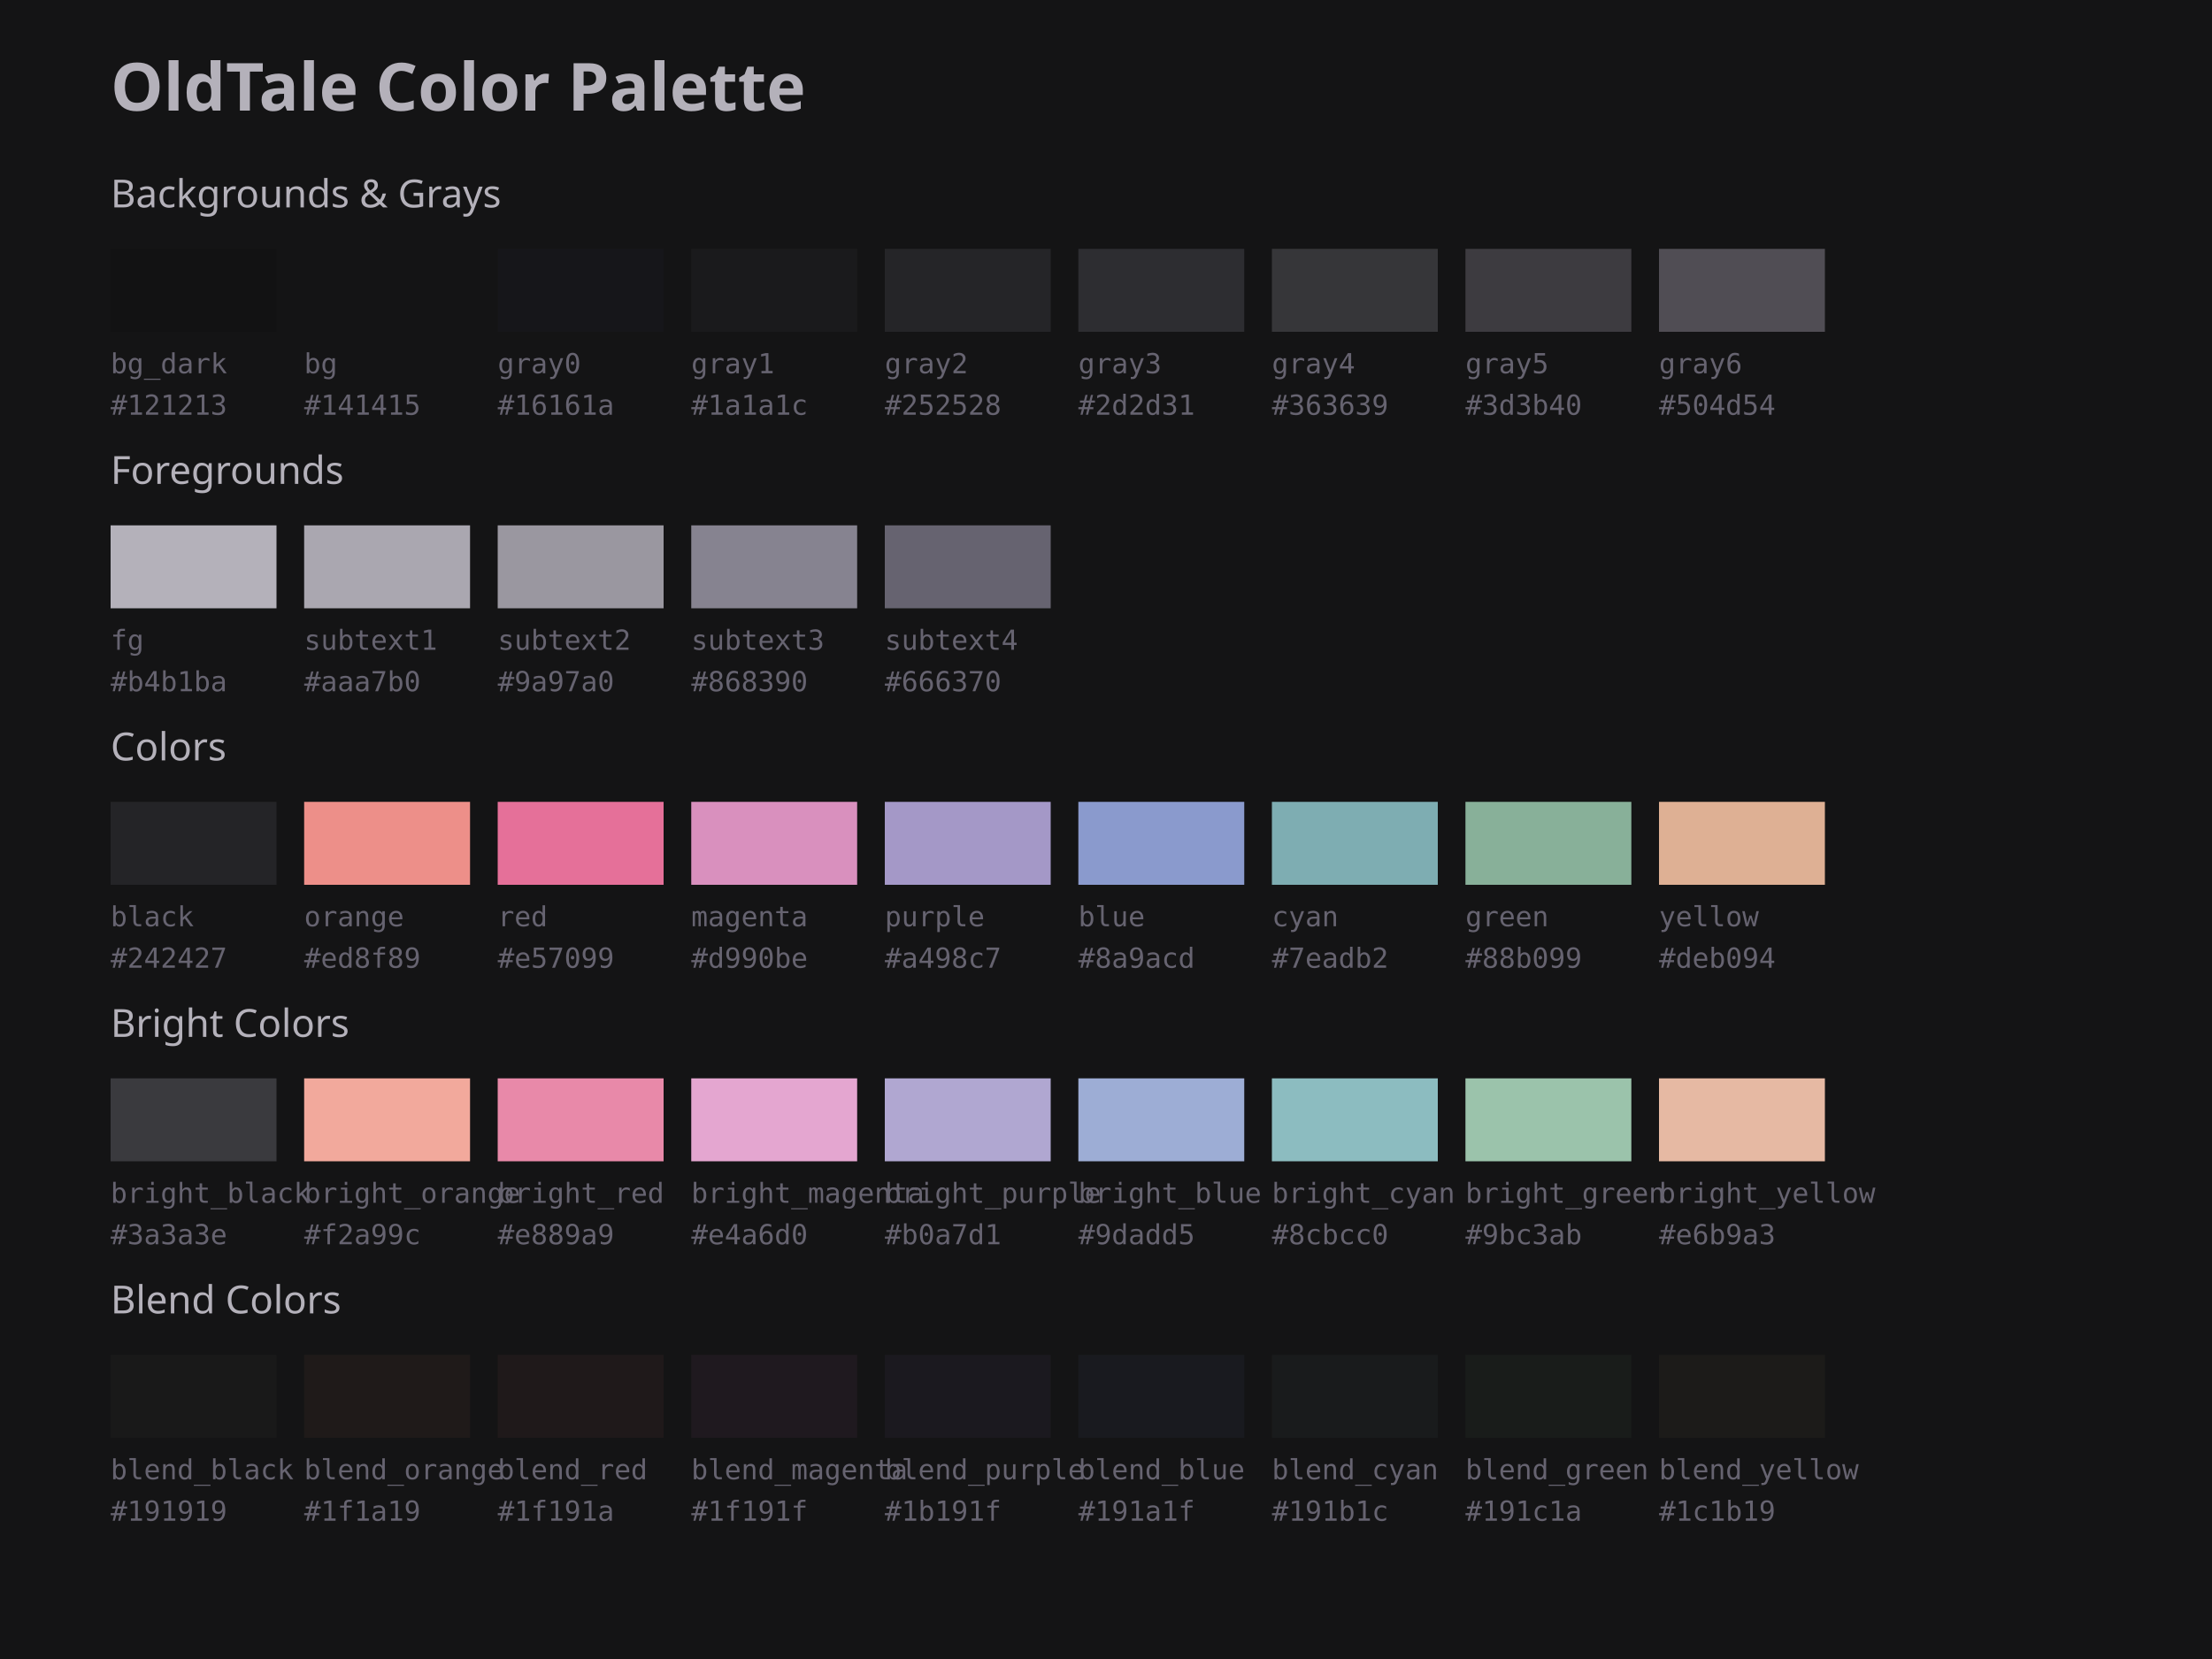
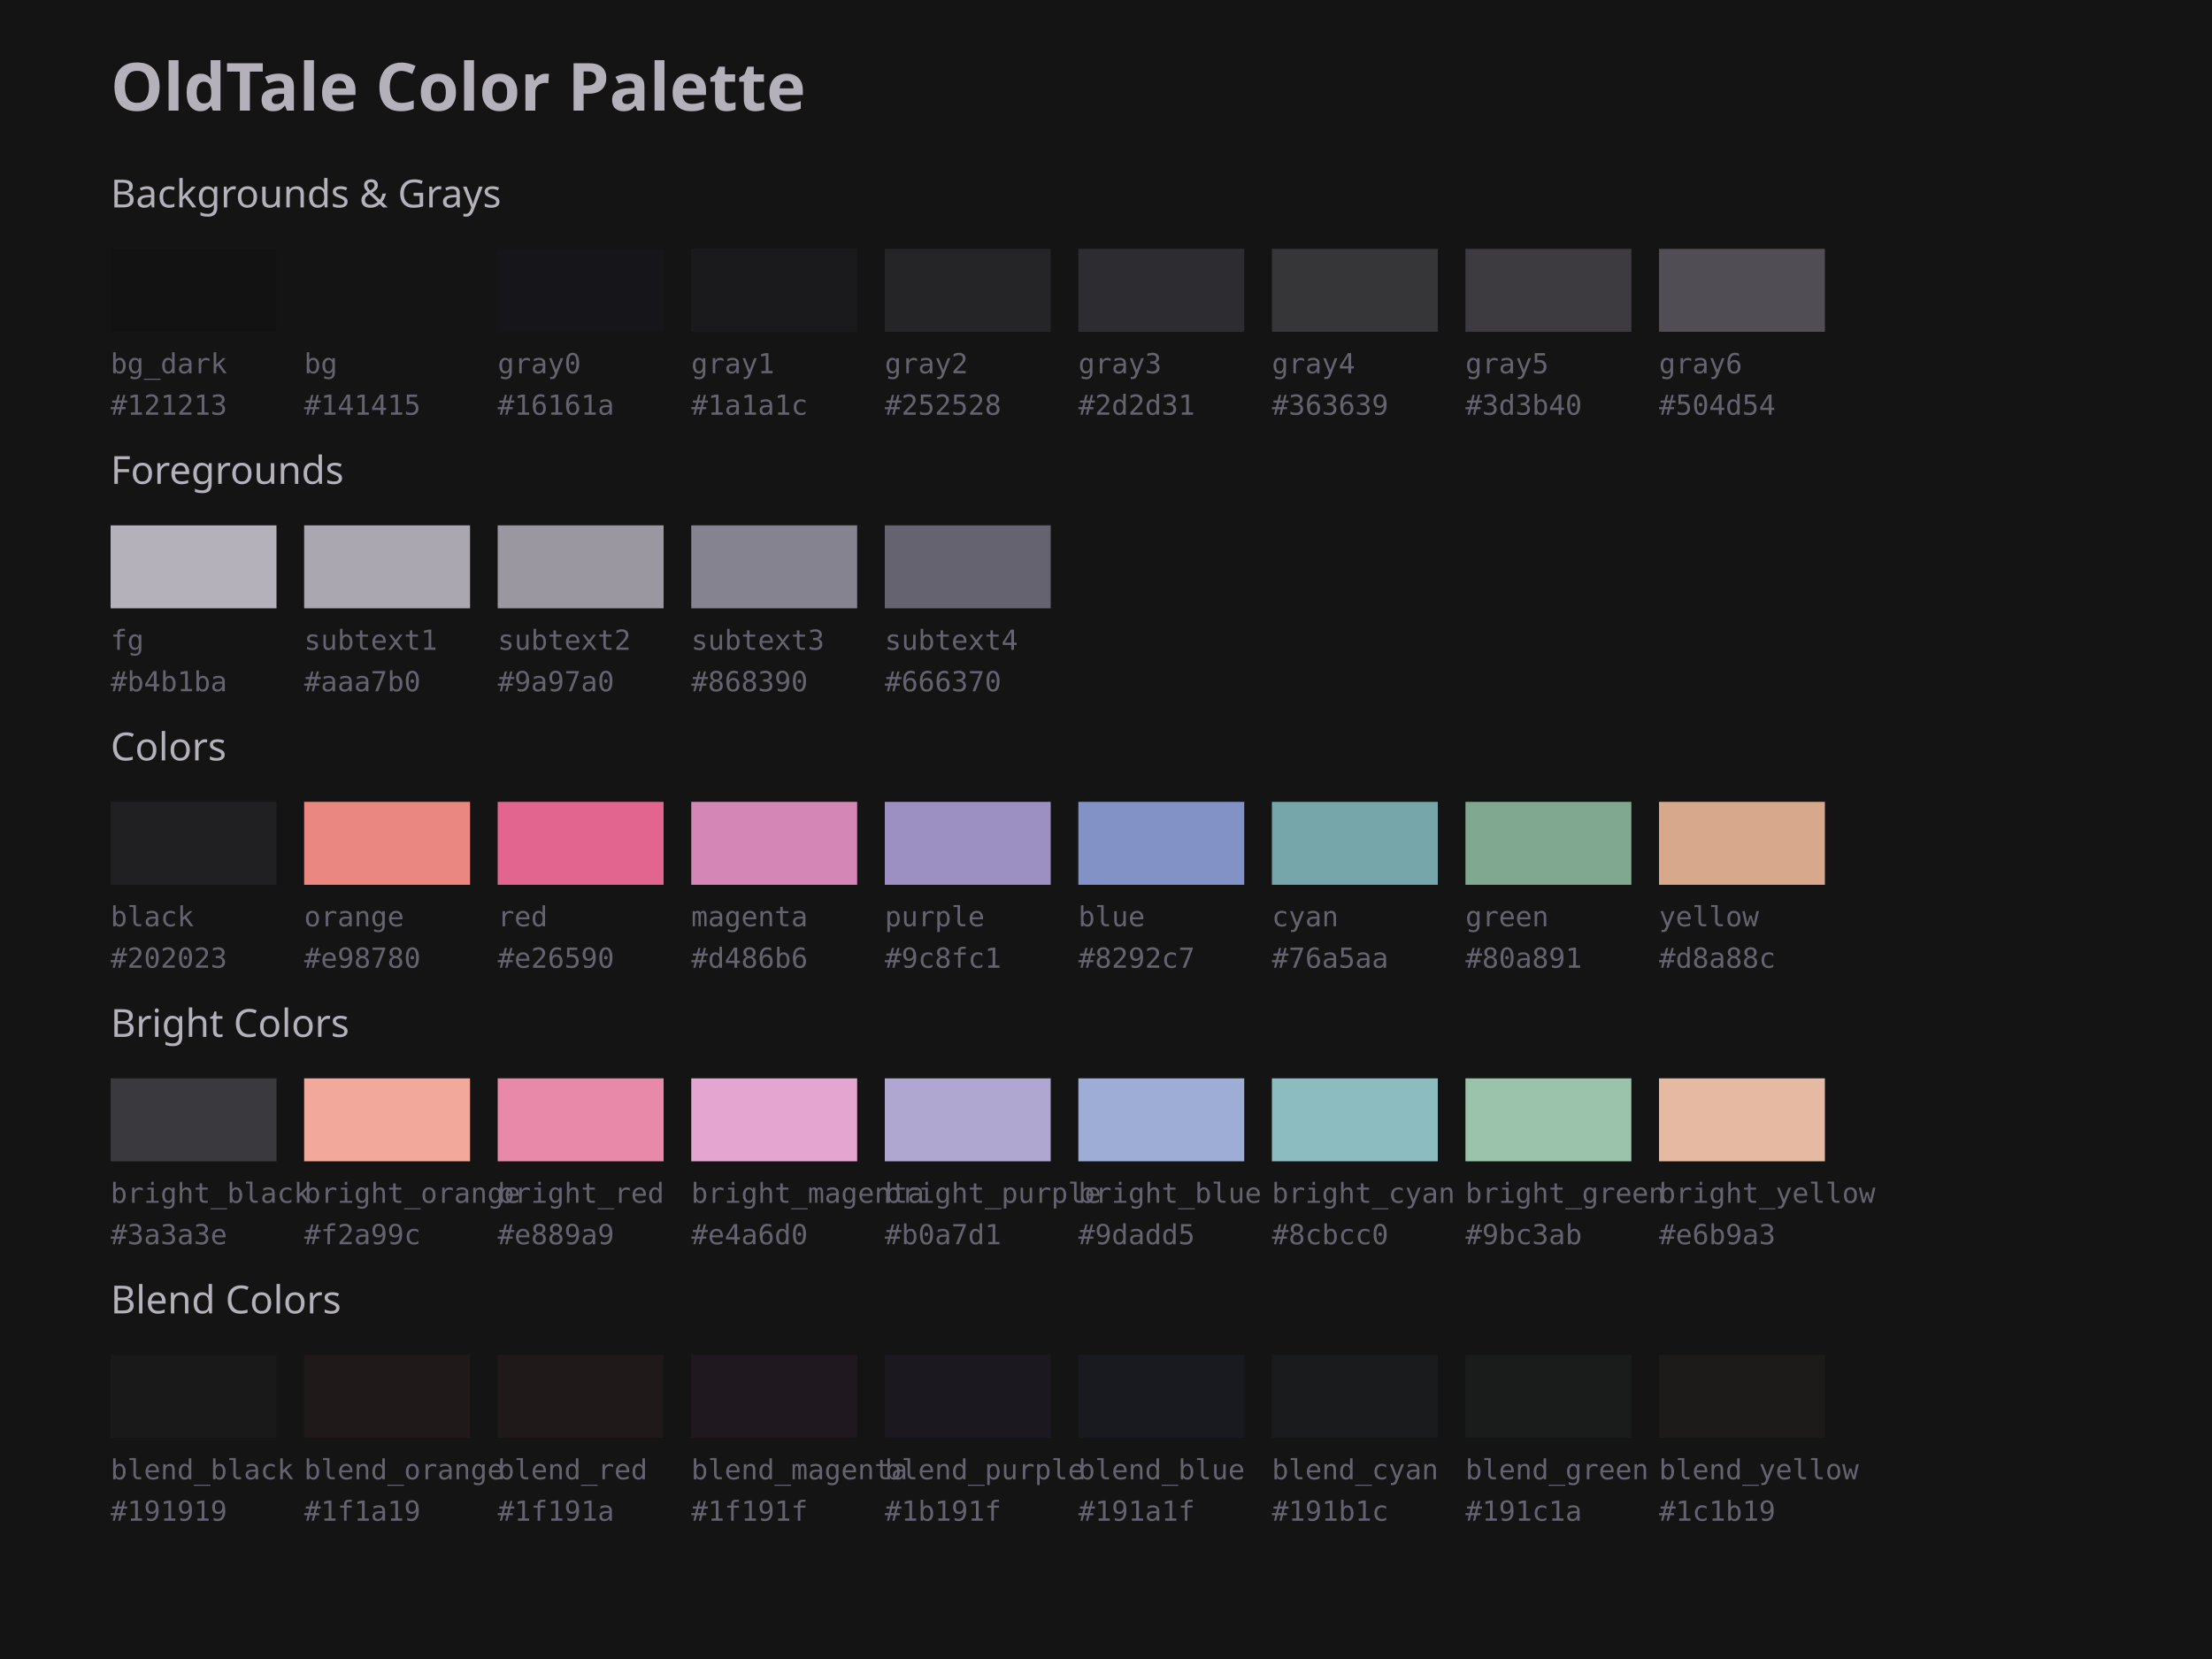
<svg xmlns="http://www.w3.org/2000/svg" viewBox="0 0 800 600">
  <rect width="800" height="600" fill="#141415" />
  <text x="40" y="40" fill="#b4b1ba" font-family="sans-serif" font-size="24" font-weight="bold">OldTale Color Palette</text>
  <g transform="translate(40, 80)">
    <text x="0" y="-5" fill="#b4b1ba" font-family="sans-serif" font-size="14">Backgrounds &amp; Grays</text>
    <rect x="0" y="10" width="60" height="30" fill="#121213" />
    <rect x="70" y="10" width="60" height="30" fill="#141415" />
    <rect x="140" y="10" width="60" height="30" fill="#16161a" />
    <rect x="210" y="10" width="60" height="30" fill="#1a1a1c" />
    <rect x="280" y="10" width="60" height="30" fill="#252528" />
    <rect x="350" y="10" width="60" height="30" fill="#2d2d31" />
    <rect x="420" y="10" width="60" height="30" fill="#363639" />
    <rect x="490" y="10" width="60" height="30" fill="#3d3b40" />
    <rect x="560" y="10" width="60" height="30" fill="#504d54" />
    <text x="0" y="55" fill="#666370" font-family="monospace" font-size="10">bg_dark</text>
    <text x="70" y="55" fill="#666370" font-family="monospace" font-size="10">bg</text>
    <text x="140" y="55" fill="#666370" font-family="monospace" font-size="10">gray0</text>
    <text x="210" y="55" fill="#666370" font-family="monospace" font-size="10">gray1</text>
    <text x="280" y="55" fill="#666370" font-family="monospace" font-size="10">gray2</text>
    <text x="350" y="55" fill="#666370" font-family="monospace" font-size="10">gray3</text>
    <text x="420" y="55" fill="#666370" font-family="monospace" font-size="10">gray4</text>
    <text x="490" y="55" fill="#666370" font-family="monospace" font-size="10">gray5</text>
    <text x="560" y="55" fill="#666370" font-family="monospace" font-size="10">gray6</text>
    <text x="0" y="70" fill="#666370" font-family="monospace" font-size="10">#121213</text>
    <text x="70" y="70" fill="#666370" font-family="monospace" font-size="10">#141415</text>
    <text x="140" y="70" fill="#666370" font-family="monospace" font-size="10">#16161a</text>
    <text x="210" y="70" fill="#666370" font-family="monospace" font-size="10">#1a1a1c</text>
    <text x="280" y="70" fill="#666370" font-family="monospace" font-size="10">#252528</text>
    <text x="350" y="70" fill="#666370" font-family="monospace" font-size="10">#2d2d31</text>
    <text x="420" y="70" fill="#666370" font-family="monospace" font-size="10">#363639</text>
    <text x="490" y="70" fill="#666370" font-family="monospace" font-size="10">#3d3b40</text>
    <text x="560" y="70" fill="#666370" font-family="monospace" font-size="10">#504d54</text>
  </g>
  <g transform="translate(40, 180)">
    <text x="0" y="-5" fill="#b4b1ba" font-family="sans-serif" font-size="14">Foregrounds</text>
    <rect x="0" y="10" width="60" height="30" fill="#b4b1ba" />
    <rect x="70" y="10" width="60" height="30" fill="#aaa7b0" />
    <rect x="140" y="10" width="60" height="30" fill="#9a97a0" />
    <rect x="210" y="10" width="60" height="30" fill="#868390" />
    <rect x="280" y="10" width="60" height="30" fill="#666370" />
    <text x="0" y="55" fill="#666370" font-family="monospace" font-size="10">fg</text>
    <text x="70" y="55" fill="#666370" font-family="monospace" font-size="10">subtext1</text>
    <text x="140" y="55" fill="#666370" font-family="monospace" font-size="10">subtext2</text>
    <text x="210" y="55" fill="#666370" font-family="monospace" font-size="10">subtext3</text>
    <text x="280" y="55" fill="#666370" font-family="monospace" font-size="10">subtext4</text>
    <text x="0" y="70" fill="#666370" font-family="monospace" font-size="10">#b4b1ba</text>
    <text x="70" y="70" fill="#666370" font-family="monospace" font-size="10">#aaa7b0</text>
    <text x="140" y="70" fill="#666370" font-family="monospace" font-size="10">#9a97a0</text>
    <text x="210" y="70" fill="#666370" font-family="monospace" font-size="10">#868390</text>
    <text x="280" y="70" fill="#666370" font-family="monospace" font-size="10">#666370</text>
  </g>
  <g transform="translate(40, 280)">
    <text x="0" y="-5" fill="#b4b1ba" font-family="sans-serif" font-size="14">Colors</text>
-     <rect x="0" y="10" width="60" height="30" fill="#242427" />
-     <rect x="70" y="10" width="60" height="30" fill="#ed8f89" />
-     <rect x="140" y="10" width="60" height="30" fill="#e57099" />
-     <rect x="210" y="10" width="60" height="30" fill="#d990be" />
-     <rect x="280" y="10" width="60" height="30" fill="#a498c7" />
-     <rect x="350" y="10" width="60" height="30" fill="#8a9acd" />
-     <rect x="420" y="10" width="60" height="30" fill="#7eadb2" />
-     <rect x="490" y="10" width="60" height="30" fill="#88b099" />
-     <rect x="560" y="10" width="60" height="30" fill="#deb094" />
+     <rect x="0" y="10" width="60" height="30" fill="#202023" />
+     <rect x="70" y="10" width="60" height="30" fill="#e98780" />
+     <rect x="140" y="10" width="60" height="30" fill="#e26590" />
+     <rect x="210" y="10" width="60" height="30" fill="#d486b6" />
+     <rect x="280" y="10" width="60" height="30" fill="#9c8fc1" />
+     <rect x="350" y="10" width="60" height="30" fill="#8292c7" />
+     <rect x="420" y="10" width="60" height="30" fill="#76a5aa" />
+     <rect x="490" y="10" width="60" height="30" fill="#80a891" />
+     <rect x="560" y="10" width="60" height="30" fill="#d8a88c" />
    <text x="0" y="55" fill="#666370" font-family="monospace" font-size="10">black</text>
    <text x="70" y="55" fill="#666370" font-family="monospace" font-size="10">orange</text>
    <text x="140" y="55" fill="#666370" font-family="monospace" font-size="10">red</text>
    <text x="210" y="55" fill="#666370" font-family="monospace" font-size="10">magenta</text>
    <text x="280" y="55" fill="#666370" font-family="monospace" font-size="10">purple</text>
    <text x="350" y="55" fill="#666370" font-family="monospace" font-size="10">blue</text>
    <text x="420" y="55" fill="#666370" font-family="monospace" font-size="10">cyan</text>
    <text x="490" y="55" fill="#666370" font-family="monospace" font-size="10">green</text>
    <text x="560" y="55" fill="#666370" font-family="monospace" font-size="10">yellow</text>
-     <text x="0" y="70" fill="#666370" font-family="monospace" font-size="10">#242427</text>
-     <text x="70" y="70" fill="#666370" font-family="monospace" font-size="10">#ed8f89</text>
-     <text x="140" y="70" fill="#666370" font-family="monospace" font-size="10">#e57099</text>
-     <text x="210" y="70" fill="#666370" font-family="monospace" font-size="10">#d990be</text>
-     <text x="280" y="70" fill="#666370" font-family="monospace" font-size="10">#a498c7</text>
-     <text x="350" y="70" fill="#666370" font-family="monospace" font-size="10">#8a9acd</text>
-     <text x="420" y="70" fill="#666370" font-family="monospace" font-size="10">#7eadb2</text>
-     <text x="490" y="70" fill="#666370" font-family="monospace" font-size="10">#88b099</text>
-     <text x="560" y="70" fill="#666370" font-family="monospace" font-size="10">#deb094</text>
+     <text x="0" y="70" fill="#666370" font-family="monospace" font-size="10">#202023</text>
+     <text x="70" y="70" fill="#666370" font-family="monospace" font-size="10">#e98780</text>
+     <text x="140" y="70" fill="#666370" font-family="monospace" font-size="10">#e26590</text>
+     <text x="210" y="70" fill="#666370" font-family="monospace" font-size="10">#d486b6</text>
+     <text x="280" y="70" fill="#666370" font-family="monospace" font-size="10">#9c8fc1</text>
+     <text x="350" y="70" fill="#666370" font-family="monospace" font-size="10">#8292c7</text>
+     <text x="420" y="70" fill="#666370" font-family="monospace" font-size="10">#76a5aa</text>
+     <text x="490" y="70" fill="#666370" font-family="monospace" font-size="10">#80a891</text>
+     <text x="560" y="70" fill="#666370" font-family="monospace" font-size="10">#d8a88c</text>
  </g>
  <g transform="translate(40, 380)">
    <text x="0" y="-5" fill="#b4b1ba" font-family="sans-serif" font-size="14">Bright Colors</text>
    <rect x="0" y="10" width="60" height="30" fill="#3a3a3e" />
    <rect x="70" y="10" width="60" height="30" fill="#f2a99c" />
    <rect x="140" y="10" width="60" height="30" fill="#e889a9" />
    <rect x="210" y="10" width="60" height="30" fill="#e4a6d0" />
    <rect x="280" y="10" width="60" height="30" fill="#b0a7d1" />
    <rect x="350" y="10" width="60" height="30" fill="#9dadd5" />
    <rect x="420" y="10" width="60" height="30" fill="#8cbcc0" />
    <rect x="490" y="10" width="60" height="30" fill="#9bc3ab" />
    <rect x="560" y="10" width="60" height="30" fill="#e6b9a3" />
    <text x="0" y="55" fill="#666370" font-family="monospace" font-size="10">bright_black</text>
    <text x="70" y="55" fill="#666370" font-family="monospace" font-size="10">bright_orange</text>
    <text x="140" y="55" fill="#666370" font-family="monospace" font-size="10">bright_red</text>
    <text x="210" y="55" fill="#666370" font-family="monospace" font-size="10">bright_magenta</text>
    <text x="280" y="55" fill="#666370" font-family="monospace" font-size="10">bright_purple</text>
    <text x="350" y="55" fill="#666370" font-family="monospace" font-size="10">bright_blue</text>
    <text x="420" y="55" fill="#666370" font-family="monospace" font-size="10">bright_cyan</text>
    <text x="490" y="55" fill="#666370" font-family="monospace" font-size="10">bright_green</text>
    <text x="560" y="55" fill="#666370" font-family="monospace" font-size="10">bright_yellow</text>
    <text x="0" y="70" fill="#666370" font-family="monospace" font-size="10">#3a3a3e</text>
    <text x="70" y="70" fill="#666370" font-family="monospace" font-size="10">#f2a99c</text>
    <text x="140" y="70" fill="#666370" font-family="monospace" font-size="10">#e889a9</text>
    <text x="210" y="70" fill="#666370" font-family="monospace" font-size="10">#e4a6d0</text>
    <text x="280" y="70" fill="#666370" font-family="monospace" font-size="10">#b0a7d1</text>
    <text x="350" y="70" fill="#666370" font-family="monospace" font-size="10">#9dadd5</text>
    <text x="420" y="70" fill="#666370" font-family="monospace" font-size="10">#8cbcc0</text>
    <text x="490" y="70" fill="#666370" font-family="monospace" font-size="10">#9bc3ab</text>
    <text x="560" y="70" fill="#666370" font-family="monospace" font-size="10">#e6b9a3</text>
  </g>
  <g transform="translate(40, 480)">
    <text x="0" y="-5" fill="#b4b1ba" font-family="sans-serif" font-size="14">Blend Colors</text>
    <rect x="0" y="10" width="60" height="30" fill="#191919" />
    <rect x="70" y="10" width="60" height="30" fill="#1f1a19" />
    <rect x="140" y="10" width="60" height="30" fill="#1f191a" />
    <rect x="210" y="10" width="60" height="30" fill="#1f191f" />
    <rect x="280" y="10" width="60" height="30" fill="#1b191f" />
    <rect x="350" y="10" width="60" height="30" fill="#191a1f" />
    <rect x="420" y="10" width="60" height="30" fill="#191b1c" />
    <rect x="490" y="10" width="60" height="30" fill="#191c1a" />
    <rect x="560" y="10" width="60" height="30" fill="#1c1b19" />
    <text x="0" y="55" fill="#666370" font-family="monospace" font-size="10">blend_black</text>
    <text x="70" y="55" fill="#666370" font-family="monospace" font-size="10">blend_orange</text>
    <text x="140" y="55" fill="#666370" font-family="monospace" font-size="10">blend_red</text>
    <text x="210" y="55" fill="#666370" font-family="monospace" font-size="10">blend_magenta</text>
    <text x="280" y="55" fill="#666370" font-family="monospace" font-size="10">blend_purple</text>
    <text x="350" y="55" fill="#666370" font-family="monospace" font-size="10">blend_blue</text>
    <text x="420" y="55" fill="#666370" font-family="monospace" font-size="10">blend_cyan</text>
    <text x="490" y="55" fill="#666370" font-family="monospace" font-size="10">blend_green</text>
    <text x="560" y="55" fill="#666370" font-family="monospace" font-size="10">blend_yellow</text>
    <text x="0" y="70" fill="#666370" font-family="monospace" font-size="10">#191919</text>
    <text x="70" y="70" fill="#666370" font-family="monospace" font-size="10">#1f1a19</text>
    <text x="140" y="70" fill="#666370" font-family="monospace" font-size="10">#1f191a</text>
    <text x="210" y="70" fill="#666370" font-family="monospace" font-size="10">#1f191f</text>
    <text x="280" y="70" fill="#666370" font-family="monospace" font-size="10">#1b191f</text>
    <text x="350" y="70" fill="#666370" font-family="monospace" font-size="10">#191a1f</text>
    <text x="420" y="70" fill="#666370" font-family="monospace" font-size="10">#191b1c</text>
    <text x="490" y="70" fill="#666370" font-family="monospace" font-size="10">#191c1a</text>
    <text x="560" y="70" fill="#666370" font-family="monospace" font-size="10">#1c1b19</text>
  </g>
</svg>
